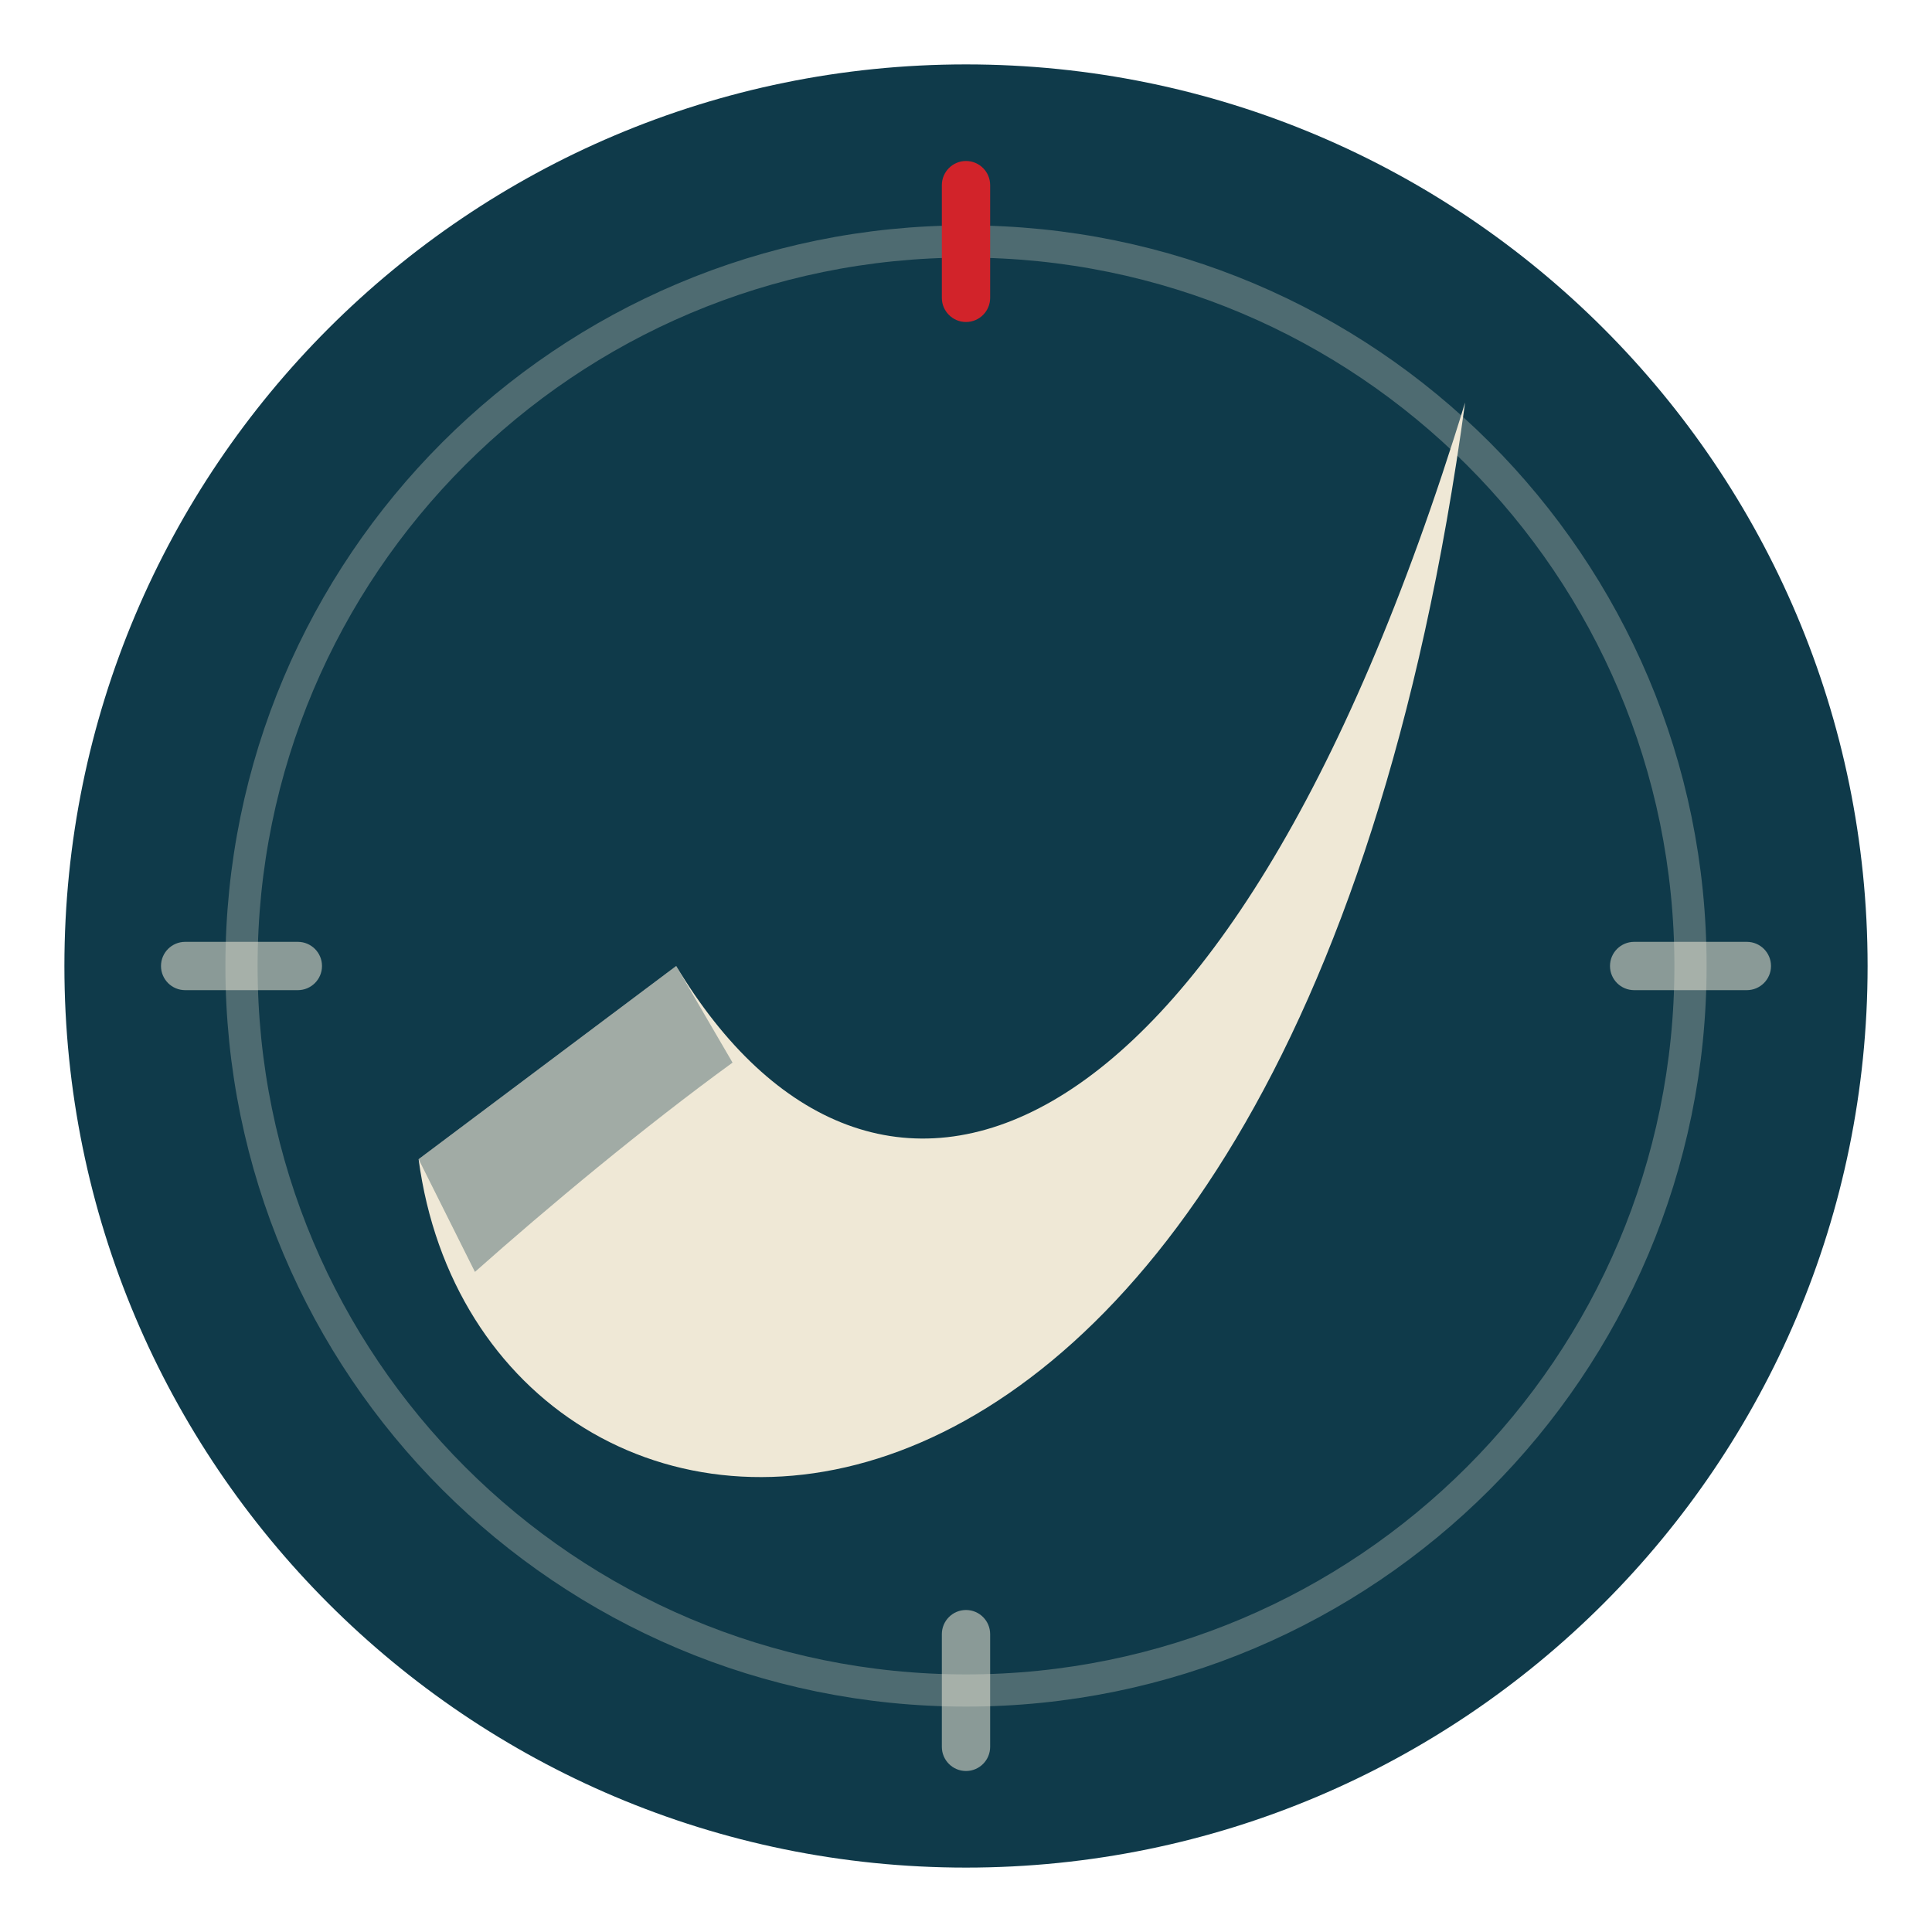
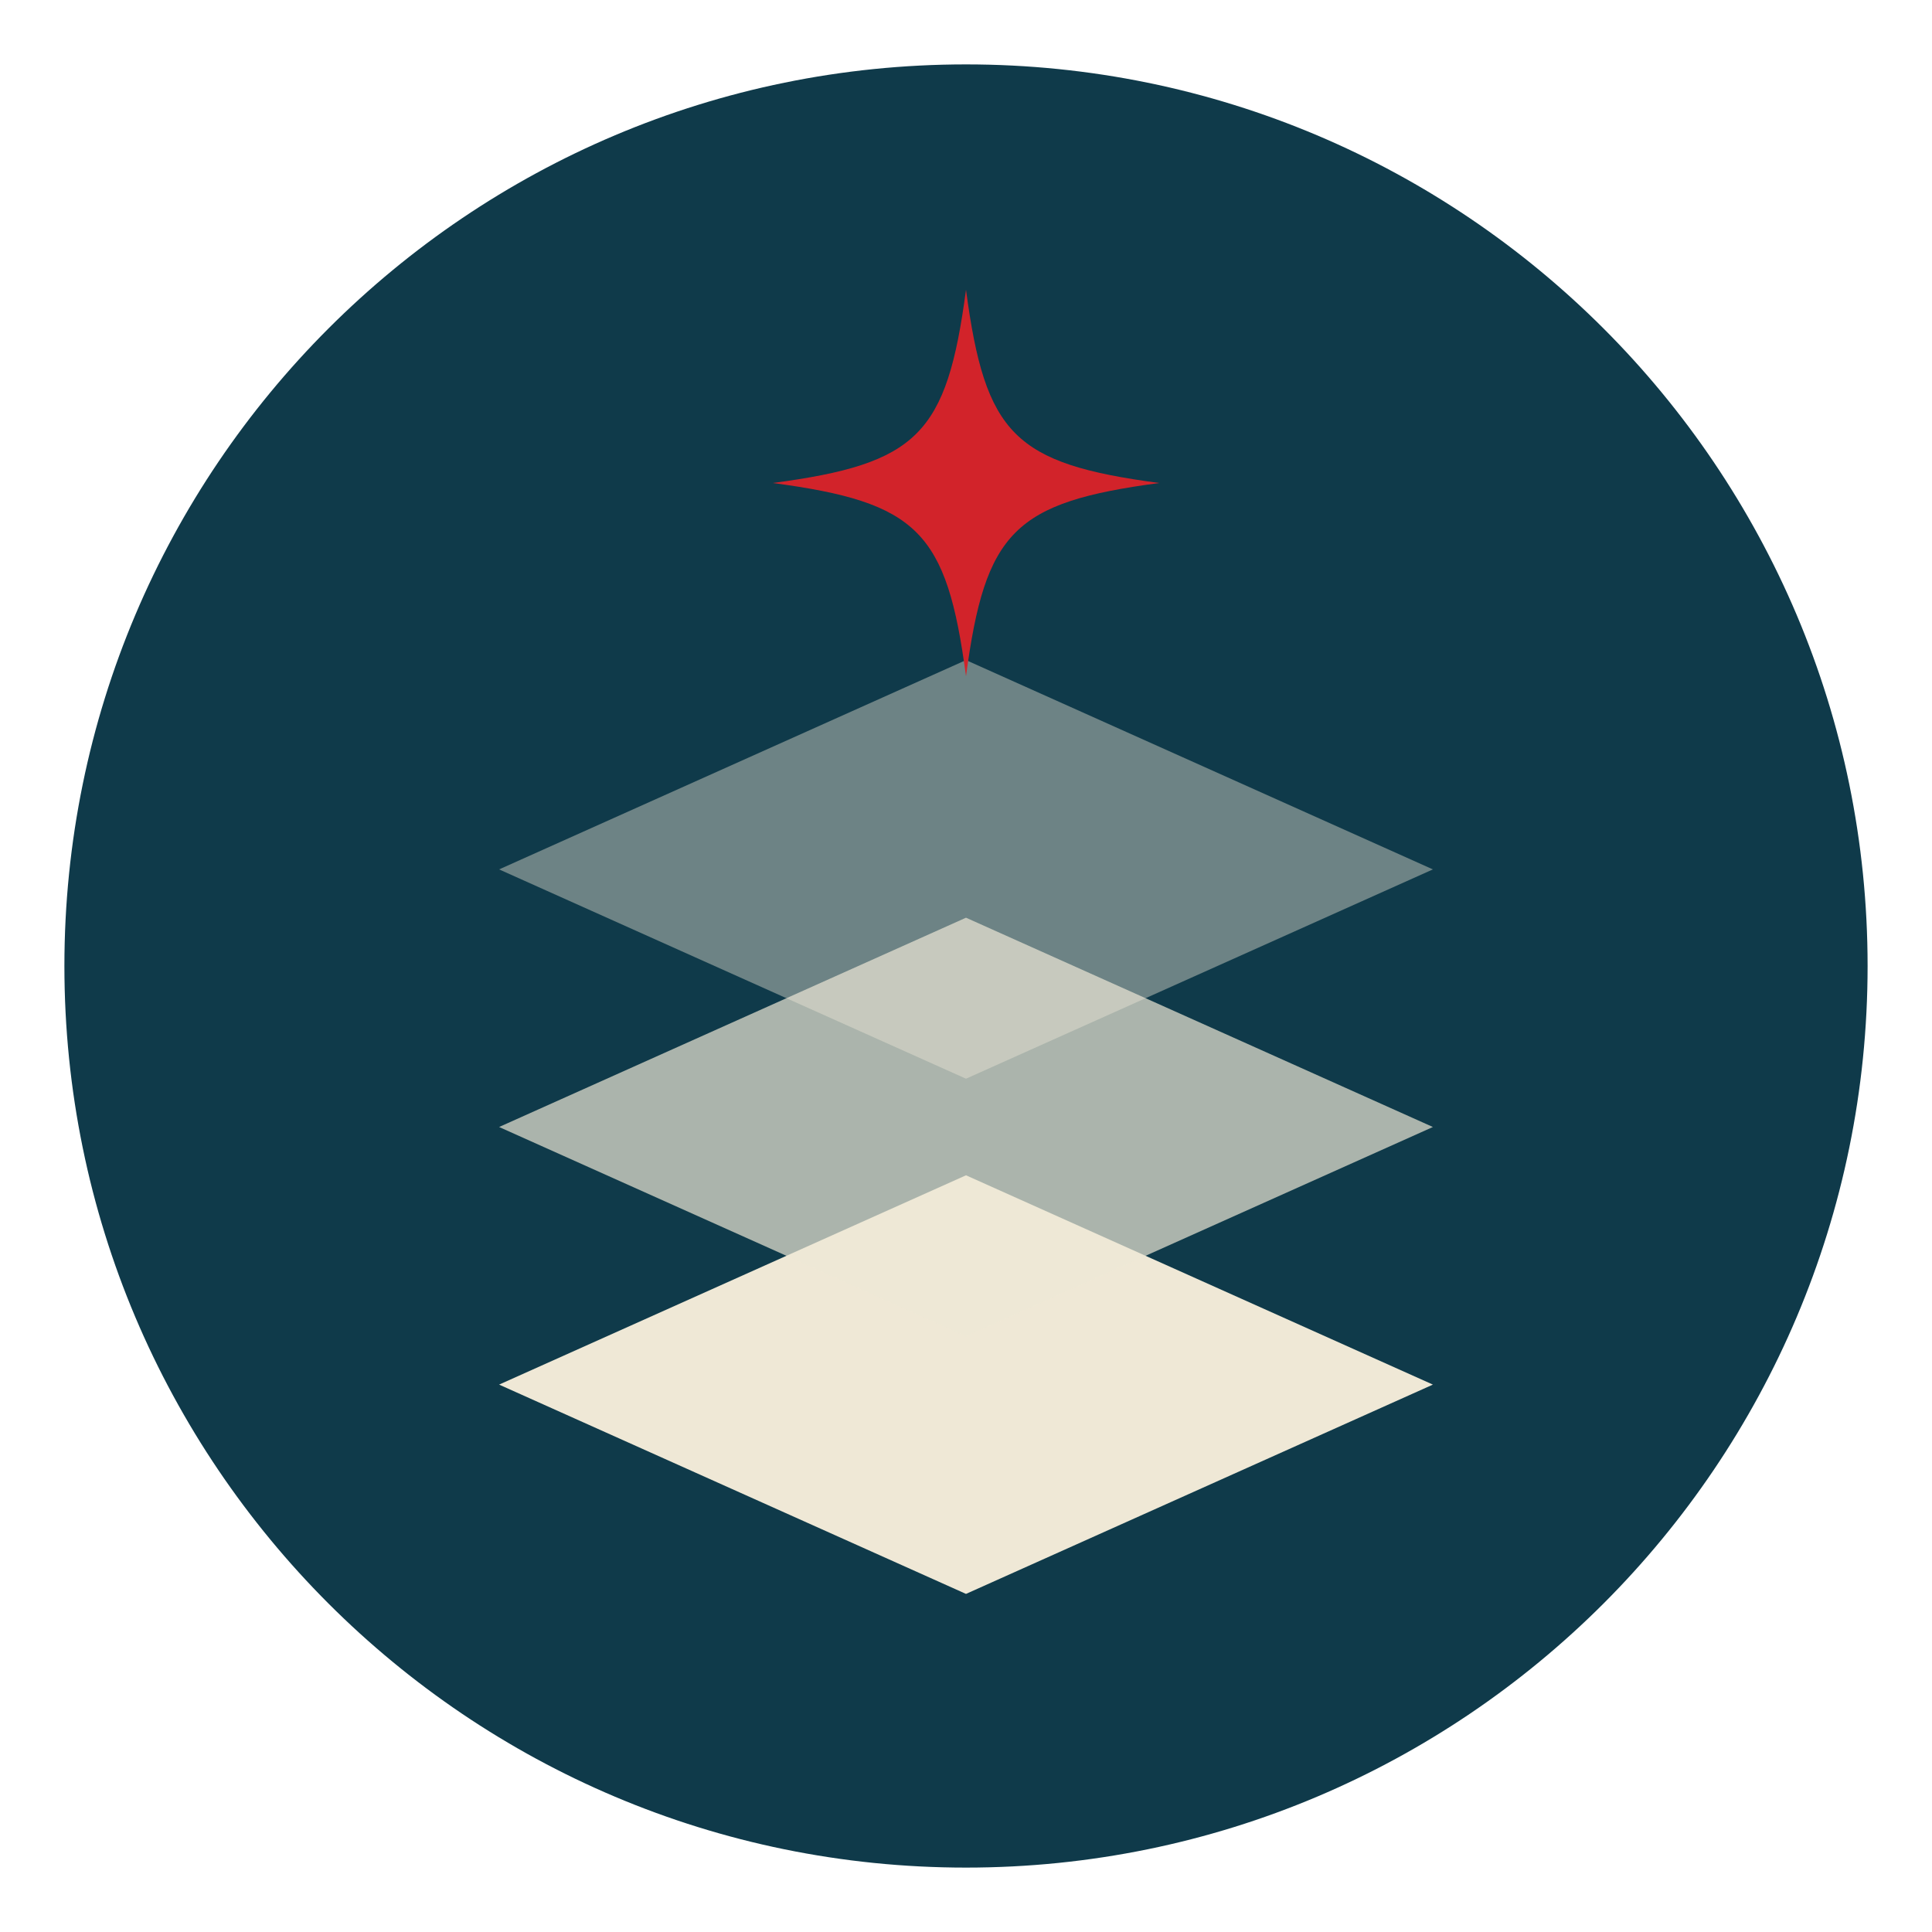
<svg xmlns="http://www.w3.org/2000/svg" viewBox="0 0 120 120" width="512" height="512">
-   <g transform="translate(0 0)">
-     <circle cx="60" cy="60" r="56" fill="#0F3A4A" />
-     <circle cx="60" cy="60" r="45" fill="none" stroke="#EFE8D6" stroke-opacity=".28" stroke-width="2" />
-     <rect x="58.5" y="10" width="3" height="10" rx="1.5" fill="#D2232A" />
-     <rect x="100" y="58.5" width="10" height="3" rx="1.5" fill="#EFE8D6" fill-opacity=".55" />
-     <rect x="58.5" y="100" width="3" height="10" rx="1.5" fill="#EFE8D6" fill-opacity=".55" />
-     <rect x="10" y="58.5" width="10" height="3" rx="1.5" fill="#EFE8D6" fill-opacity=".55" />
-     <path d="M26 72 C 30 102, 80 106, 91 25 C 76 74, 54 80, 42 60 Z" fill="#EFE8D6" />
-     <path d="M26 72 L42 60 L45.5 66 C 40 70, 34 75, 29.5 79 Z" fill="#0F3A4A" fill-opacity=".35" />
-   </g>
+   <circle cx="60" cy="60" r="56" fill="#0F3A4A" />
+   <path d="M60 73 L89 86 L60 99 L31 86 Z" fill="#EFE8D6" />
+   <path d="M60 57 L89 70 L60 83 L31 70 Z" fill="#EFE8D6" fill-opacity=".7" />
+   <path d="M60 41 L89 54 L60 67 L31 54 Z" fill="#EFE8D6" fill-opacity=".42" />
+   <path d="M60 18 C 61.2 27, 63 28.8, 72 30 C 63 31.2, 61.2 33, 60 42 C 58.8 33, 57 31.2, 48 30 C 57 28.8, 58.8 27, 60 18 Z" fill="#D2232A" />
</svg>
